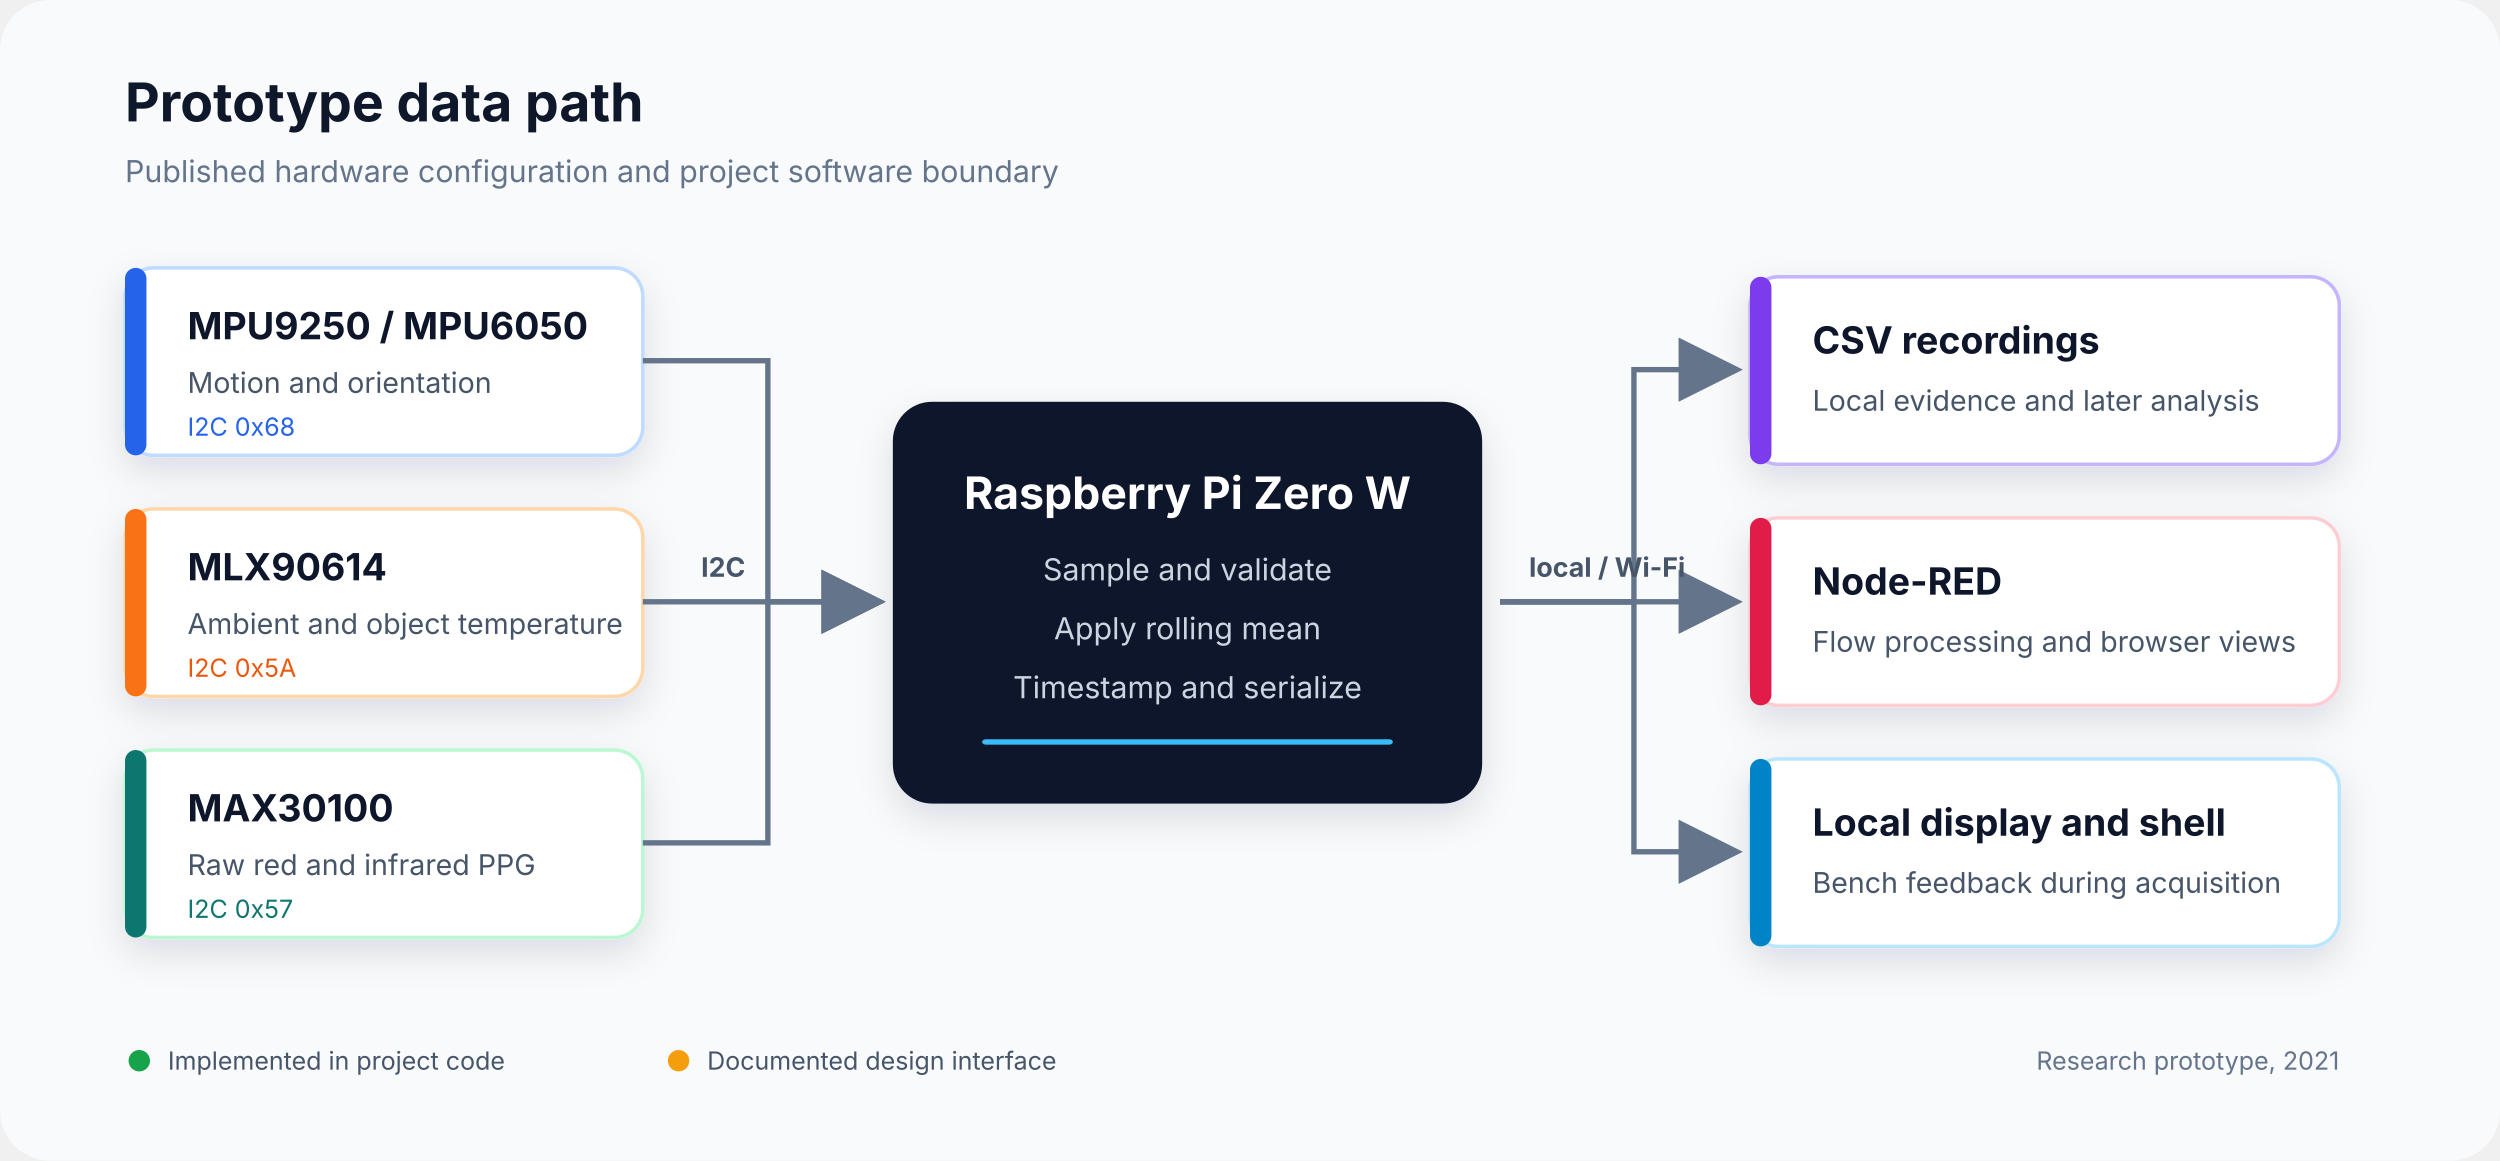
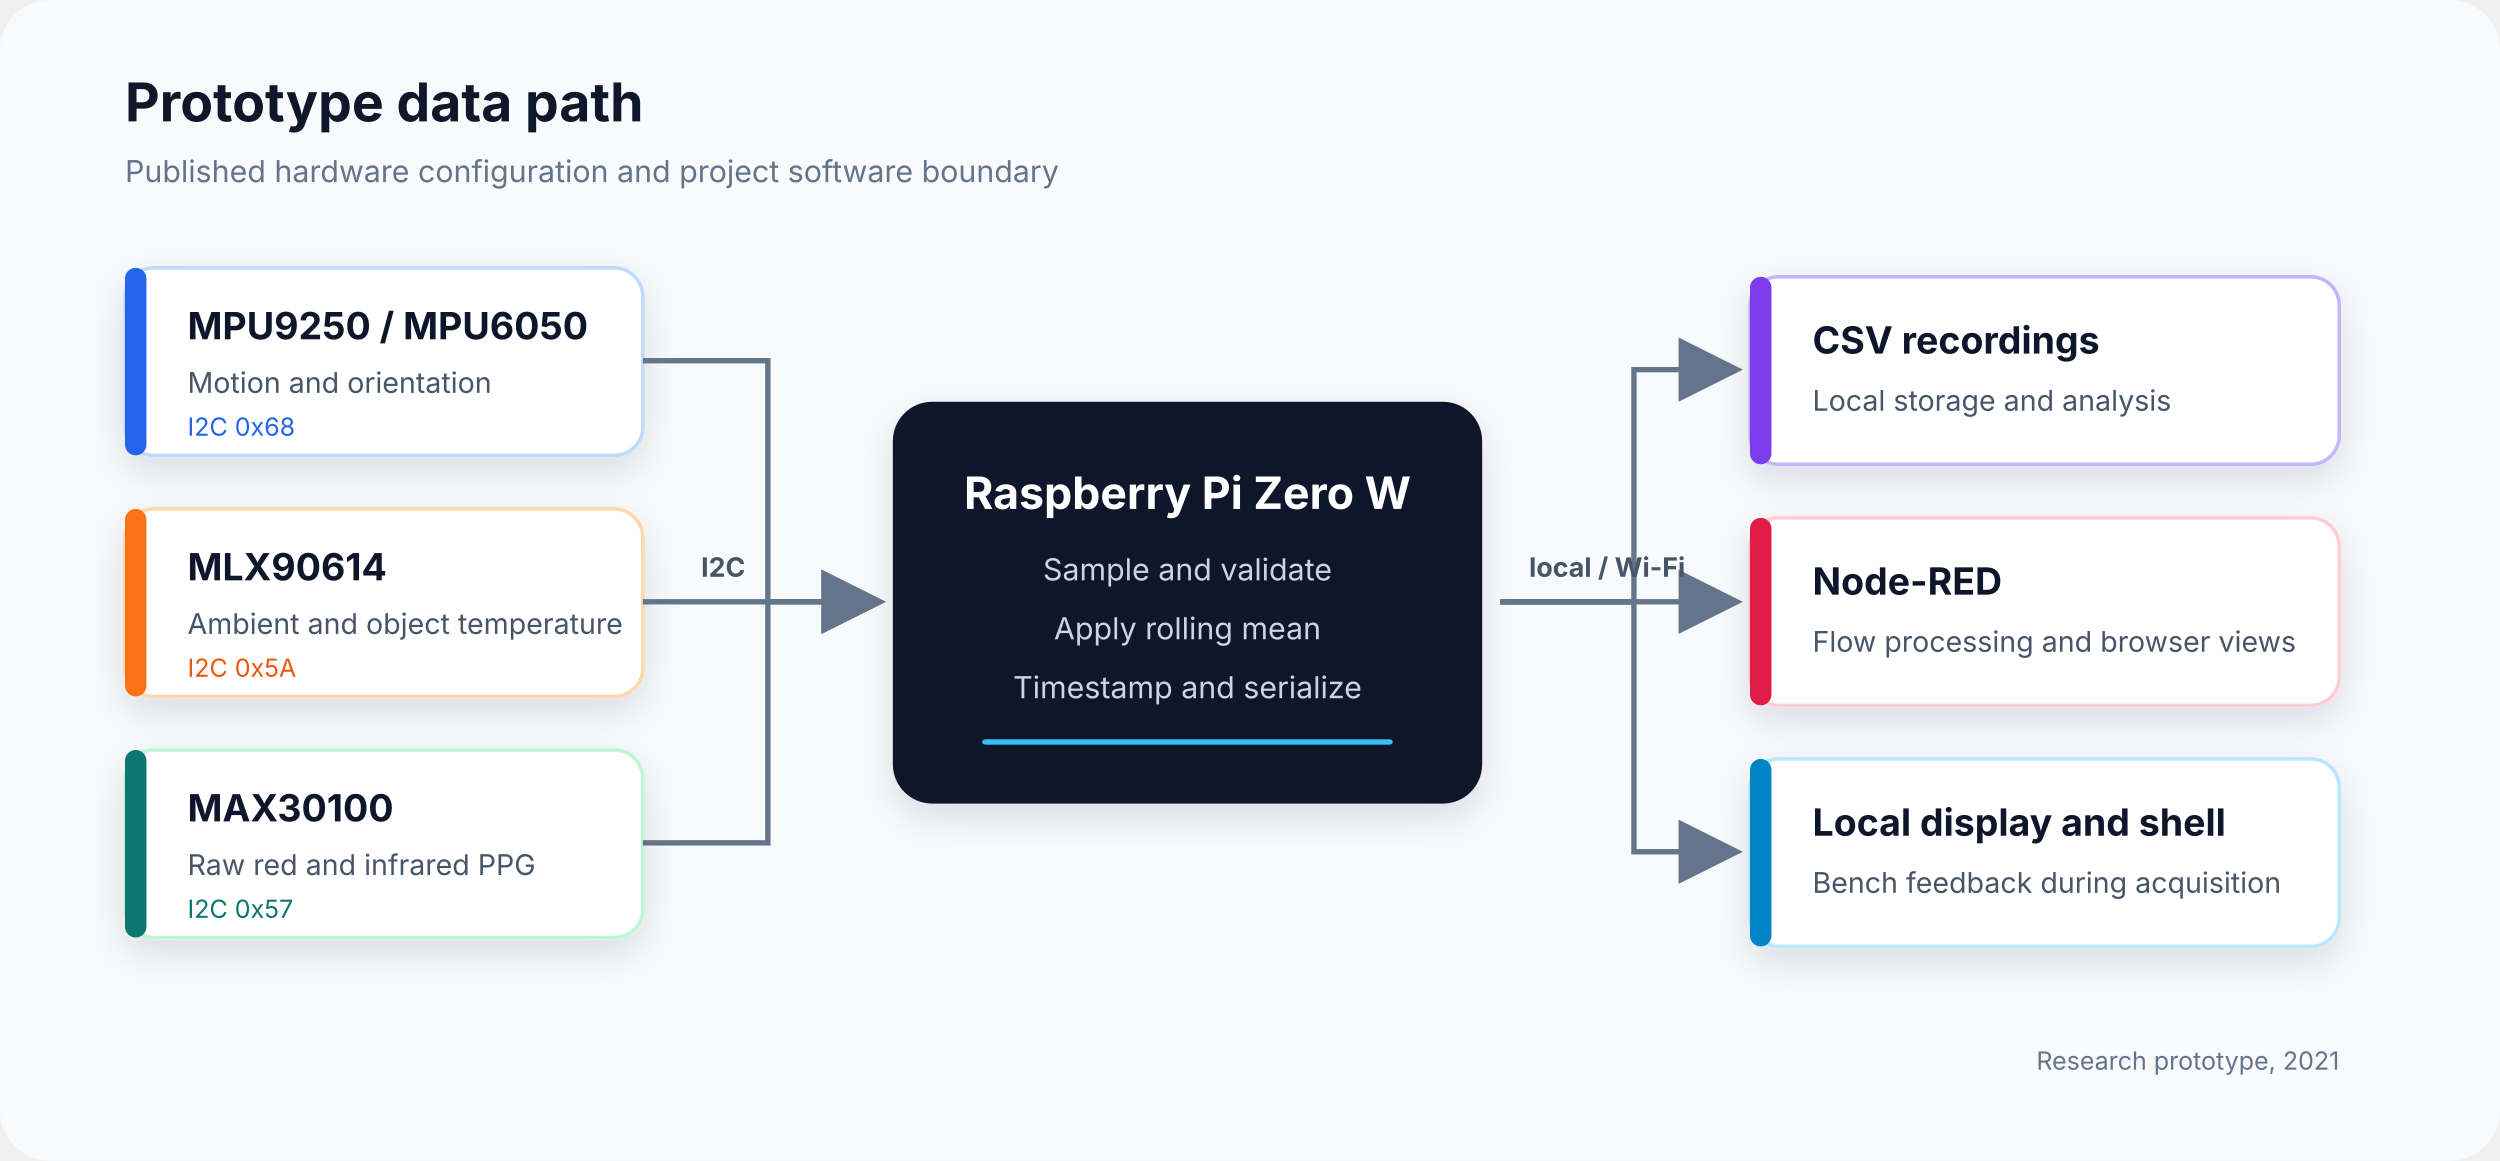
<svg xmlns="http://www.w3.org/2000/svg" width="1400" height="650" viewBox="0 0 1400 650" role="img" aria-labelledby="title description">
  <defs>
    <filter id="shadow" x="-20%" y="-20%" width="140%" height="140%">
      <feDropShadow dx="0" dy="8" stdDeviation="10" flood-color="#0f172a" flood-opacity="0.12" />
    </filter>
    <marker id="arrow" markerWidth="12" markerHeight="12" refX="10" refY="6" orient="auto">
      <path d="M0,0 L12,6 L0,12 z" fill="#64748b" />
    </marker>
  </defs>
  <rect width="1400" height="650" rx="28" fill="#f8fafc" />
  <text x="70" y="68" font-family="Inter,Segoe UI,Arial,sans-serif" font-size="30" font-weight="700" fill="#0f172a">Prototype data path</text>
  <text x="70" y="102" font-family="Inter,Segoe UI,Arial,sans-serif" font-size="17" fill="#64748b">Published hardware configuration and project software boundary</text>
  <g filter="url(#shadow)" font-family="Inter,Segoe UI,Arial,sans-serif">
    <rect x="70" y="150" width="290" height="105" rx="16" fill="#ffffff" stroke="#bfdbfe" stroke-width="2" />
    <rect x="70" y="150" width="12" height="105" rx="6" fill="#2563eb" />
    <text x="105" y="190" font-size="21" font-weight="700" fill="#0f172a">MPU9250 / MPU6050</text>
    <text x="105" y="220" font-size="16" fill="#475569">Motion and orientation</text>
    <text x="105" y="244" font-size="14" fill="#2563eb">I2C 0x68</text>
    <rect x="70" y="285" width="290" height="105" rx="16" fill="#ffffff" stroke="#fed7aa" stroke-width="2" />
    <rect x="70" y="285" width="12" height="105" rx="6" fill="#f97316" />
    <text x="105" y="325" font-size="21" font-weight="700" fill="#0f172a">MLX90614</text>
    <text x="105" y="355" font-size="16" fill="#475569">Ambient and object temperature</text>
    <text x="105" y="379" font-size="14" fill="#ea580c">I2C 0x5A</text>
    <rect x="70" y="420" width="290" height="105" rx="16" fill="#ffffff" stroke="#bbf7d0" stroke-width="2" />
    <rect x="70" y="420" width="12" height="105" rx="6" fill="#0f766e" />
    <text x="105" y="460" font-size="21" font-weight="700" fill="#0f172a">MAX30100</text>
    <text x="105" y="490" font-size="16" fill="#475569">Raw red and infrared PPG</text>
    <text x="105" y="514" font-size="14" fill="#0f766e">I2C 0x57</text>
    <rect x="500" y="225" width="330" height="225" rx="22" fill="#0f172a" />
    <text x="665" y="285" text-anchor="middle" font-size="25" font-weight="700" fill="#ffffff">Raspberry Pi Zero W</text>
    <text x="665" y="325" text-anchor="middle" font-size="17" fill="#cbd5e1">Sample and validate</text>
    <text x="665" y="358" text-anchor="middle" font-size="17" fill="#cbd5e1">Apply rolling mean</text>
    <text x="665" y="391" text-anchor="middle" font-size="17" fill="#cbd5e1">Timestamp and serialize</text>
    <rect x="550" y="414" width="230" height="3" rx="2" fill="#38bdf8" />
    <rect x="980" y="155" width="330" height="105" rx="16" fill="#ffffff" stroke="#c4b5fd" stroke-width="2" />
    <rect x="980" y="155" width="12" height="105" rx="6" fill="#7c3aed" />
    <text x="1015" y="198" font-size="21" font-weight="700" fill="#0f172a">CSV recordings</text>
-     <text x="1015" y="230" font-size="16" fill="#475569">Local evidence and later analysis</text>
+     <text x="1015" y="230" font-size="16" fill="#475569">Local storage and analysis</text>
    <rect x="980" y="290" width="330" height="105" rx="16" fill="#ffffff" stroke="#fecdd3" stroke-width="2" />
    <rect x="980" y="290" width="12" height="105" rx="6" fill="#e11d48" />
    <text x="1015" y="333" font-size="21" font-weight="700" fill="#0f172a">Node-RED</text>
    <text x="1015" y="365" font-size="16" fill="#475569">Flow processing and browser views</text>
    <rect x="980" y="425" width="330" height="105" rx="16" fill="#ffffff" stroke="#bae6fd" stroke-width="2" />
    <rect x="980" y="425" width="12" height="105" rx="6" fill="#0284c7" />
    <text x="1015" y="468" font-size="21" font-weight="700" fill="#0f172a">Local display and shell</text>
    <text x="1015" y="500" font-size="16" fill="#475569">Bench feedback during acquisition</text>
  </g>
  <path d="M360 202 H430 V337 H490" fill="none" stroke="#64748b" stroke-width="3" marker-end="url(#arrow)" />
  <path d="M360 337 H490" fill="none" stroke="#64748b" stroke-width="3" marker-end="url(#arrow)" />
  <path d="M360 472 H430 V337" fill="none" stroke="#64748b" stroke-width="3" />
  <text x="405" y="323" text-anchor="middle" font-family="Inter,Segoe UI,Arial,sans-serif" font-size="15" font-weight="700" fill="#475569">I2C</text>
  <path d="M840 337 H915 V207 H970" fill="none" stroke="#64748b" stroke-width="3" marker-end="url(#arrow)" />
  <path d="M840 337 H970" fill="none" stroke="#64748b" stroke-width="3" marker-end="url(#arrow)" />
  <path d="M840 337 H915 V477 H970" fill="none" stroke="#64748b" stroke-width="3" marker-end="url(#arrow)" />
  <text x="900" y="323" text-anchor="middle" font-family="Inter,Segoe UI,Arial,sans-serif" font-size="15" font-weight="700" fill="#475569">local / Wi-Fi</text>
  <g font-family="Inter,Segoe UI,Arial,sans-serif" font-size="14">
-     <circle cx="78" cy="594" r="6" fill="#16a34a" />
-     <text x="94" y="599" fill="#475569">Implemented in project code</text>
-     <circle cx="380" cy="594" r="6" fill="#f59e0b" />
-     <text x="396" y="599" fill="#475569">Documented design interface</text>
    <text x="1310" y="599" text-anchor="end" fill="#64748b">Research prototype, 2021</text>
  </g>
</svg>
